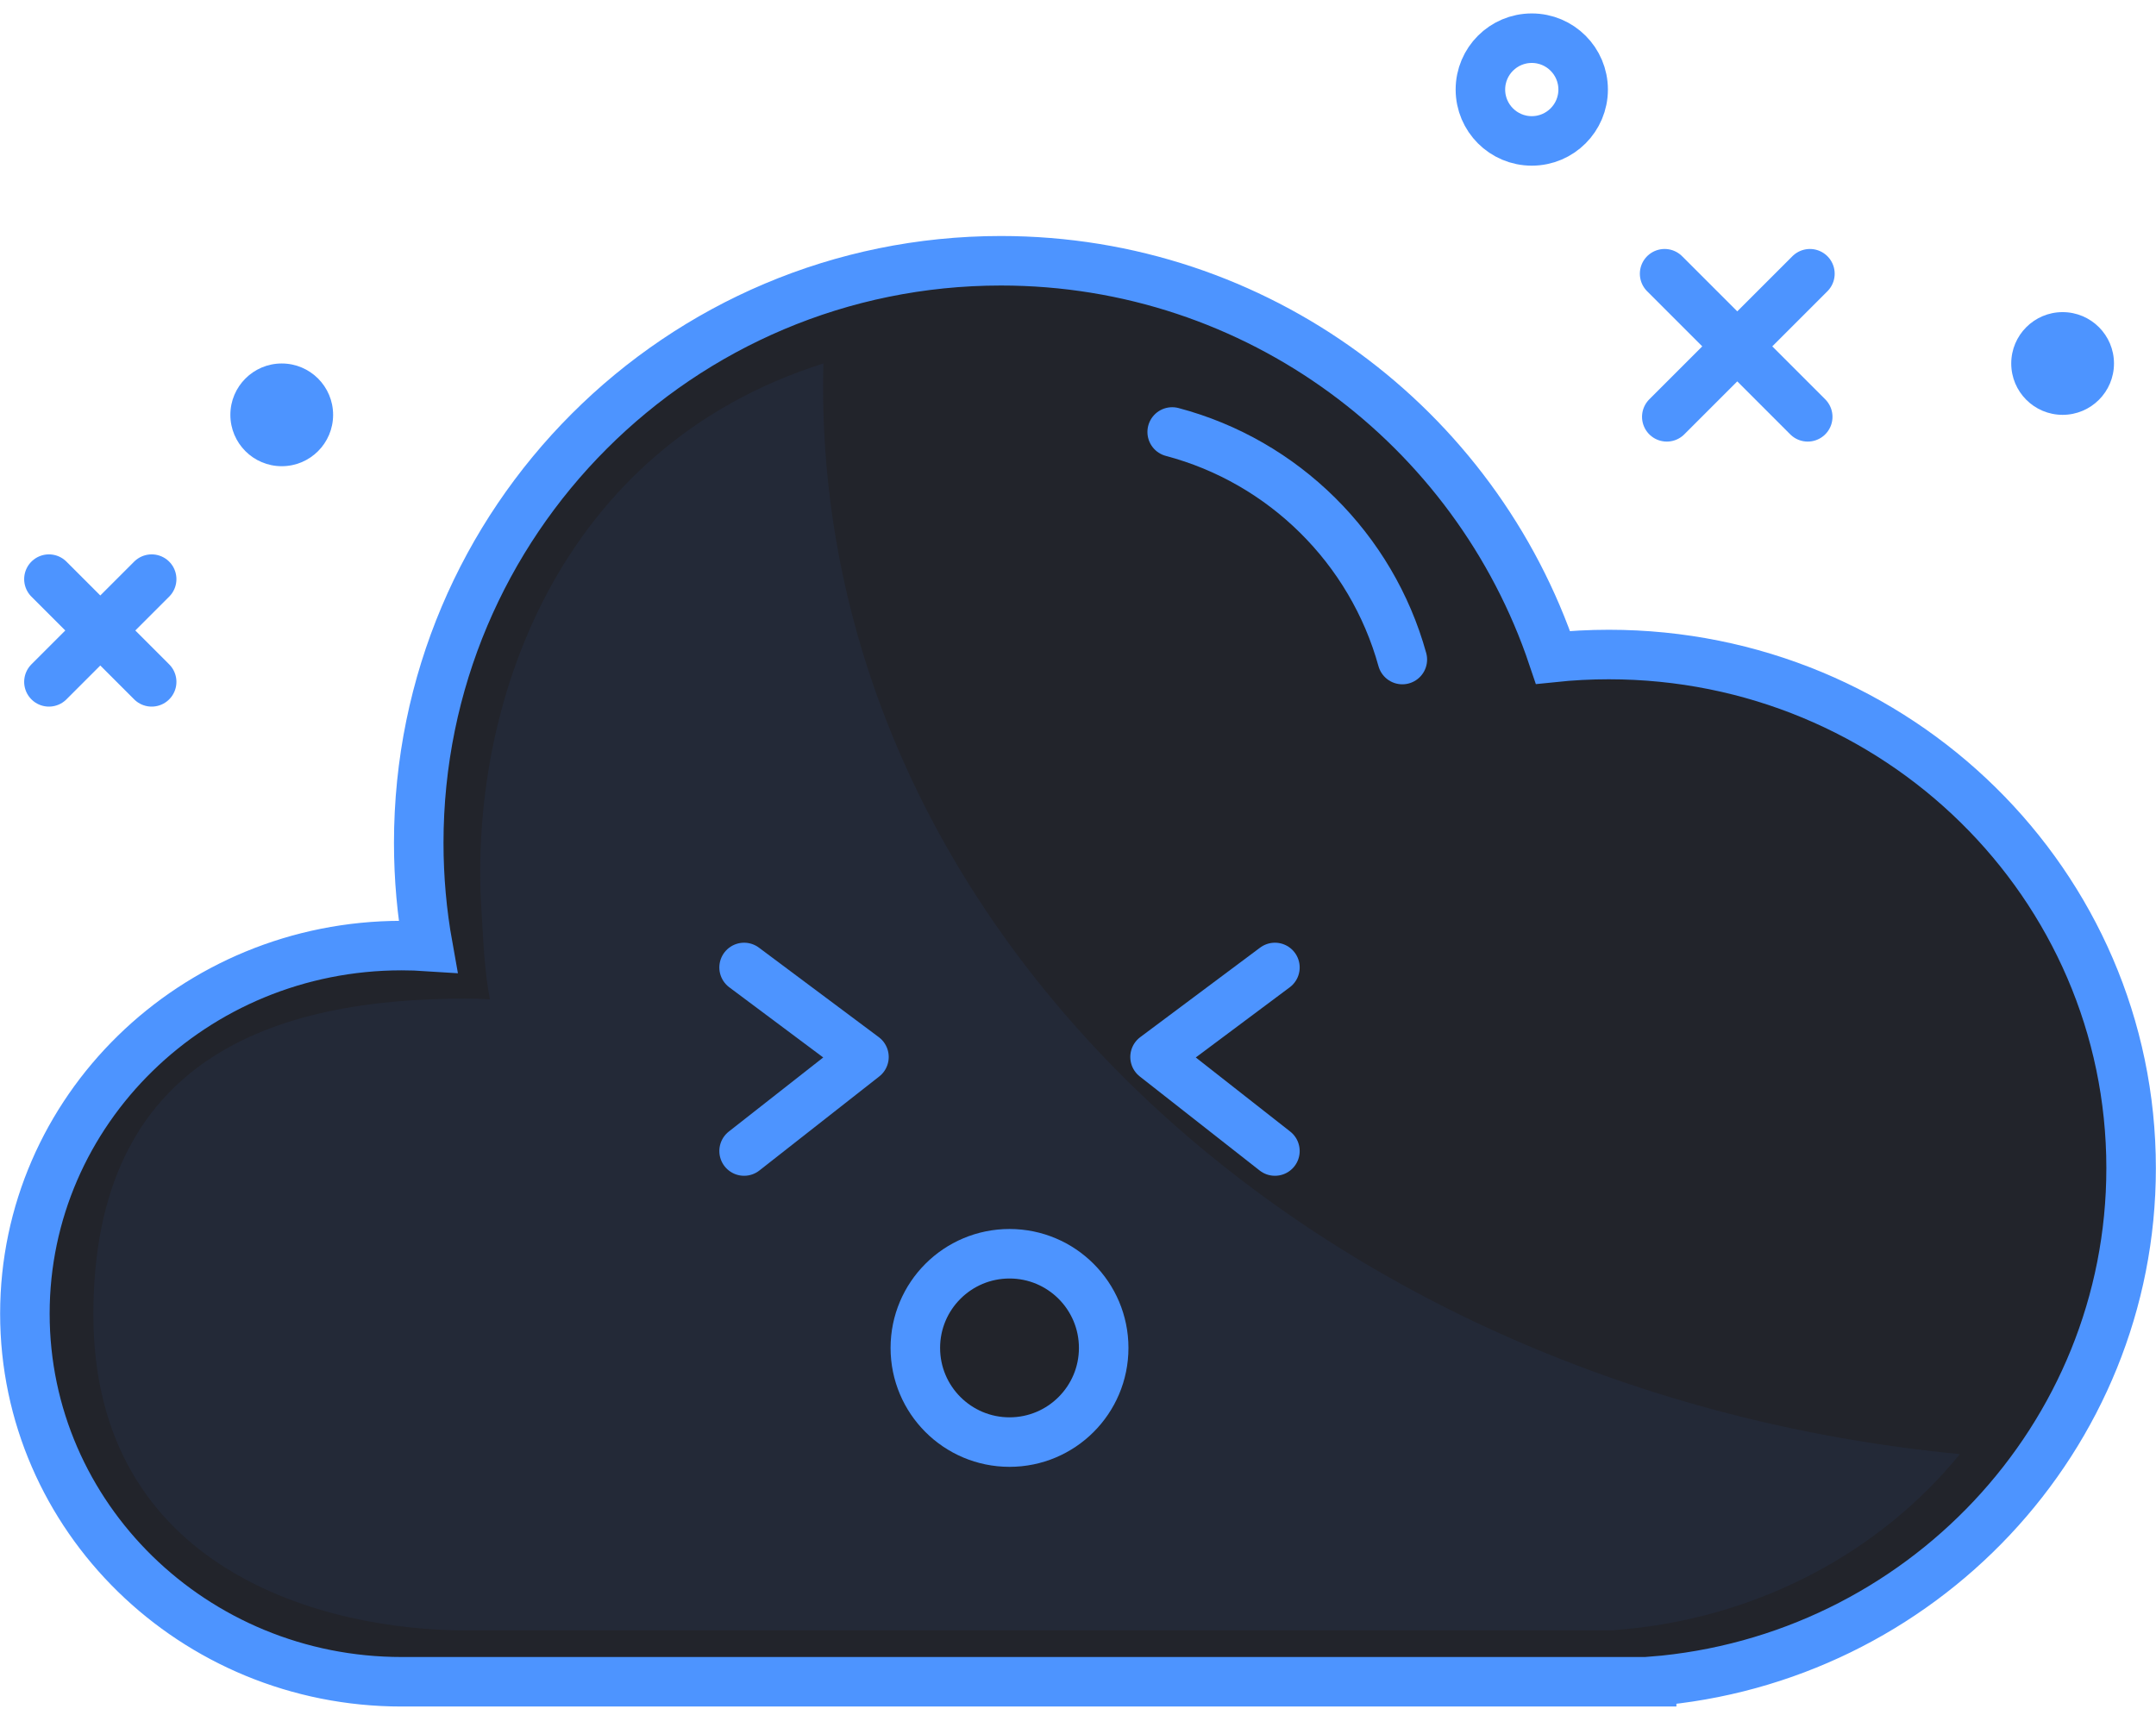
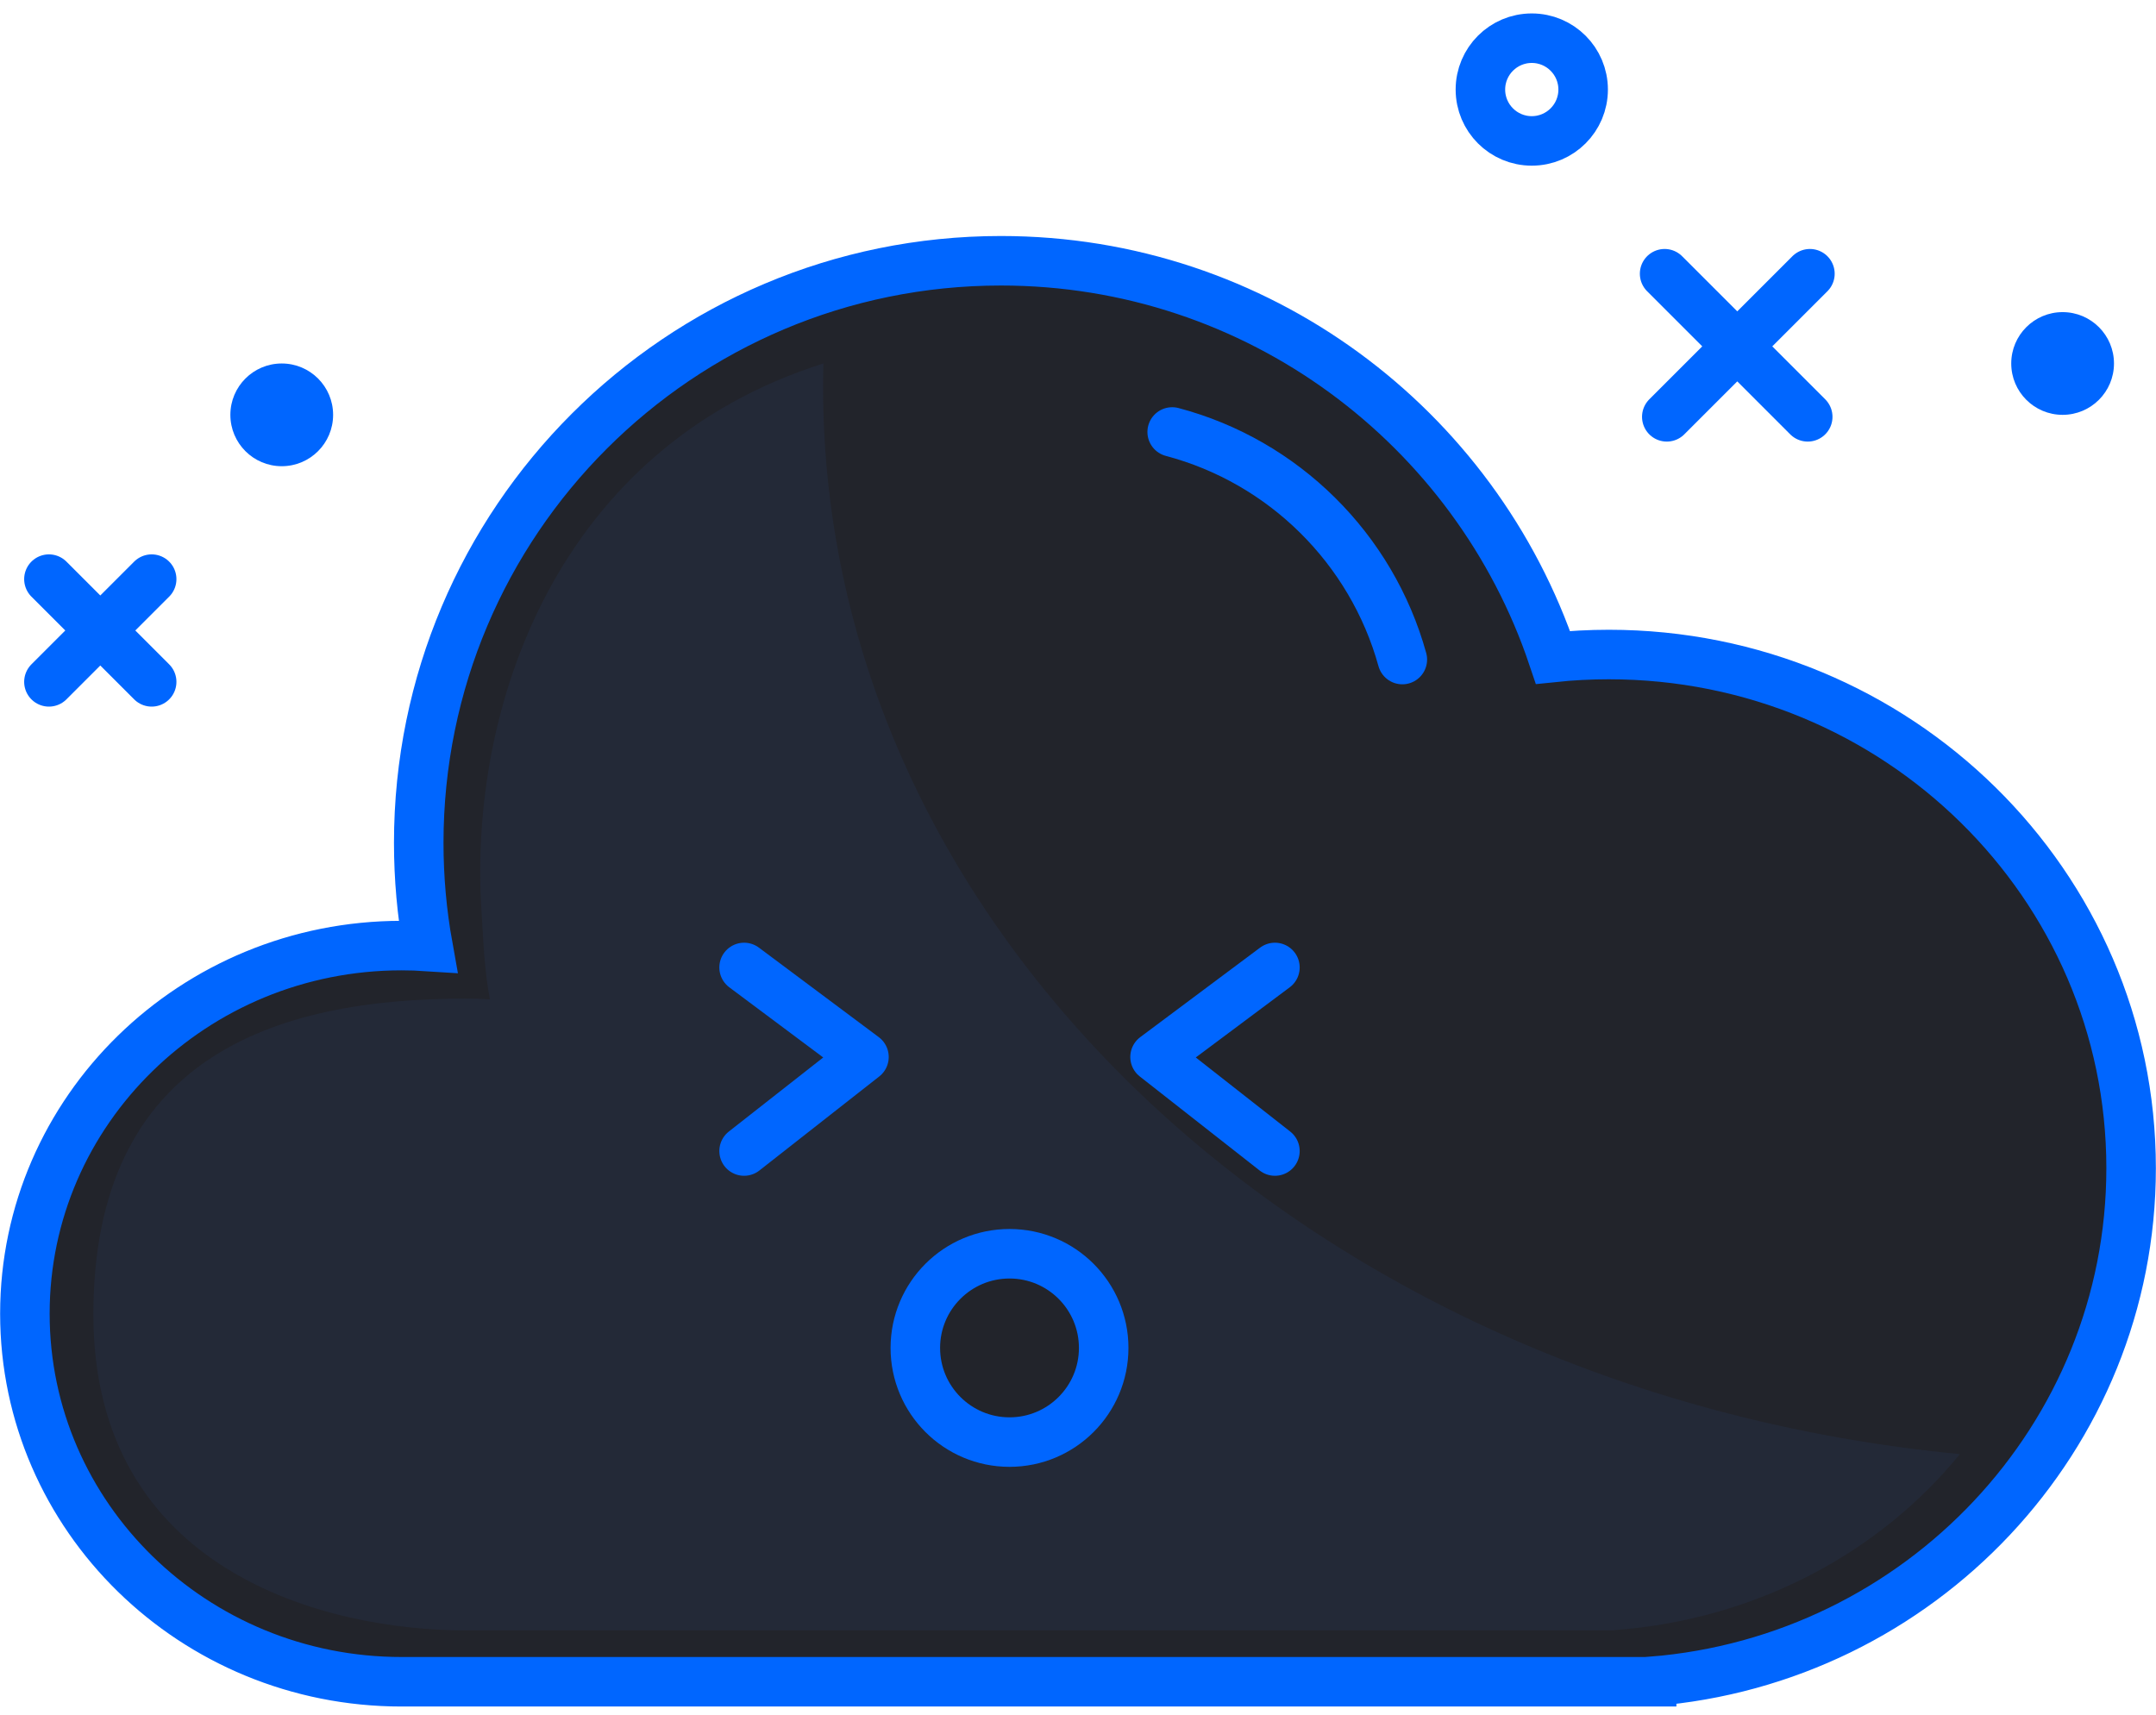
<svg xmlns="http://www.w3.org/2000/svg" width="127" height="101" viewBox="0 0 127 101" fill="none">
  <path fill-rule="evenodd" clip-rule="evenodd" d="M23.657 99.083C11.402 99.083 1.466 89.374 1.466 77.397C1.466 65.419 11.402 55.71 23.657 55.71C24.178 55.71 24.695 55.728 25.208 55.762C24.852 53.781 24.666 51.741 24.666 49.658C24.666 30.717 40.02 15.363 58.961 15.363C74.082 15.363 86.918 25.149 91.48 38.733C92.56 38.62 93.658 38.562 94.769 38.562C111.76 38.562 125.534 52.111 125.534 68.823C125.534 84.7 113.102 97.8 97.291 99.061V99.083H40.308H23.657ZM35.757 99.083H28.732H35.757Z" fill="#22242B" />
-   <path d="M35.757 99.083H28.732M23.657 99.083C11.402 99.083 1.466 89.374 1.466 77.397C1.466 65.419 11.402 55.71 23.657 55.71C24.178 55.71 24.695 55.728 25.208 55.762C24.852 53.781 24.666 51.741 24.666 49.658C24.666 30.717 40.02 15.363 58.961 15.363C74.082 15.363 86.918 25.149 91.48 38.733C92.56 38.62 93.658 38.562 94.769 38.562C111.76 38.562 125.534 52.111 125.534 68.823C125.534 84.7 113.102 97.8 97.291 99.061V99.083H40.308H23.657Z" stroke="#4D94FF" stroke-width="2.917" stroke-linecap="round" />
+   <path d="M35.757 99.083H28.732M23.657 99.083C11.402 99.083 1.466 89.374 1.466 77.397C1.466 65.419 11.402 55.71 23.657 55.71C24.178 55.71 24.695 55.728 25.208 55.762C24.852 53.781 24.666 51.741 24.666 49.658C24.666 30.717 40.02 15.363 58.961 15.363C74.082 15.363 86.918 25.149 91.48 38.733C92.56 38.62 93.658 38.562 94.769 38.562C111.76 38.562 125.534 52.111 125.534 68.823C125.534 84.7 113.102 97.8 97.291 99.061V99.083H40.308H23.657Z" stroke="#0066ff" stroke-width="2.917" stroke-linecap="round" />
  <path fill-rule="evenodd" clip-rule="evenodd" d="M48.483 22.769C48.483 55.272 77.756 82.055 115.447 85.671C110.724 91.479 103.429 95.419 95.119 96.038V96.057H27.433C19.22 96.057 5.501 92.597 5.501 77.445C5.501 62.294 16.167 58.834 27.433 58.834C27.912 58.834 28.387 58.849 28.858 58.878C28.531 57.178 28.473 55.426 28.36 53.639C27.595 41.572 32.859 26.364 48.501 21.415C48.489 21.866 48.483 22.317 48.483 22.769ZM59.078 73.622C56.013 73.622 53.529 76.077 53.529 79.106C53.529 82.135 56.013 84.59 59.078 84.59C62.144 84.59 64.628 82.135 64.628 79.106C64.628 76.077 62.144 73.622 59.078 73.622Z" fill="#252F44" fill-opacity="0.5" />
-   <path d="M59.466 84.962C62.53 84.962 65.013 82.478 65.013 79.414C65.013 76.35 62.53 73.866 59.466 73.866C56.402 73.866 53.918 76.35 53.918 79.414C53.918 82.478 56.402 84.962 59.466 84.962Z" stroke="#4D94FF" stroke-width="2.917" />
-   <path d="M43.831 67.814L50.892 62.273L43.831 56.999" stroke="#4D94FF" stroke-width="2.917" stroke-linecap="round" stroke-linejoin="round" />
-   <path d="M75.1 67.814L68.039 62.273L75.1 56.999" stroke="#4D94FF" stroke-width="2.917" stroke-linecap="round" stroke-linejoin="round" />
-   <path d="M69.048 25.45C75.613 27.187 80.797 32.322 82.605 38.858" stroke="#4D94FF" stroke-width="2.917" stroke-linecap="round" />
-   <path d="M90.23 8.302C91.901 8.302 93.256 6.947 93.256 5.276C93.256 3.605 91.901 2.25 90.23 2.25C88.559 2.25 87.204 3.605 87.204 5.276C87.204 6.947 88.559 8.302 90.23 8.302Z" stroke="#4D94FF" stroke-width="2.917" />
-   <path d="M121.499 24.441C123.17 24.441 124.525 23.086 124.525 21.415C124.525 19.744 123.17 18.389 121.499 18.389C119.828 18.389 118.473 19.744 118.473 21.415C118.473 23.086 119.828 24.441 121.499 24.441Z" fill="#4D94FF" />
-   <path d="M98.055 16.127L106.485 24.558M106.614 16.127L98.183 24.558L106.614 16.127Z" stroke="#4D94FF" stroke-width="2.917" stroke-linecap="round" stroke-linejoin="round" />
-   <path d="M2.882 34.12L8.934 40.172M8.934 34.12L2.882 40.172L8.934 34.12Z" stroke="#4D94FF" stroke-width="2.917" stroke-linecap="round" stroke-linejoin="round" />
-   <path d="M16.596 27.467C18.268 27.467 19.622 26.112 19.622 24.441C19.622 22.77 18.268 21.415 16.596 21.415C14.925 21.415 13.57 22.77 13.57 24.441C13.57 26.112 14.925 27.467 16.596 27.467Z" fill="#4D94FF" />
+   <path d="M59.466 84.962C62.53 84.962 65.013 82.478 65.013 79.414C65.013 76.35 62.53 73.866 59.466 73.866C56.402 73.866 53.918 76.35 53.918 79.414C53.918 82.478 56.402 84.962 59.466 84.962Z" stroke="#0066ff" stroke-width="2.917" />
+   <path d="M43.831 67.814L50.892 62.273L43.831 56.999" stroke="#0066ff" stroke-width="2.917" stroke-linecap="round" stroke-linejoin="round" />
+   <path d="M75.1 67.814L68.039 62.273L75.1 56.999" stroke="#0066ff" stroke-width="2.917" stroke-linecap="round" stroke-linejoin="round" />
+   <path d="M69.048 25.45C75.613 27.187 80.797 32.322 82.605 38.858" stroke="#0066ff" stroke-width="2.917" stroke-linecap="round" />
+   <path d="M90.23 8.302C91.901 8.302 93.256 6.947 93.256 5.276C93.256 3.605 91.901 2.25 90.23 2.25C88.559 2.25 87.204 3.605 87.204 5.276C87.204 6.947 88.559 8.302 90.23 8.302Z" stroke="#0066ff" stroke-width="2.917" />
+   <path d="M121.499 24.441C123.17 24.441 124.525 23.086 124.525 21.415C124.525 19.744 123.17 18.389 121.499 18.389C119.828 18.389 118.473 19.744 118.473 21.415C118.473 23.086 119.828 24.441 121.499 24.441Z" fill="#0066ff" />
+   <path d="M98.055 16.127L106.485 24.558M106.614 16.127L98.183 24.558L106.614 16.127Z" stroke="#0066ff" stroke-width="2.917" stroke-linecap="round" stroke-linejoin="round" />
+   <path d="M2.882 34.12L8.934 40.172M8.934 34.12L2.882 40.172L8.934 34.12Z" stroke="#0066ff" stroke-width="2.917" stroke-linecap="round" stroke-linejoin="round" />
+   <path d="M16.596 27.467C18.268 27.467 19.622 26.112 19.622 24.441C19.622 22.77 18.268 21.415 16.596 21.415C14.925 21.415 13.57 22.77 13.57 24.441C13.57 26.112 14.925 27.467 16.596 27.467Z" fill="#0066ff" />
</svg>
